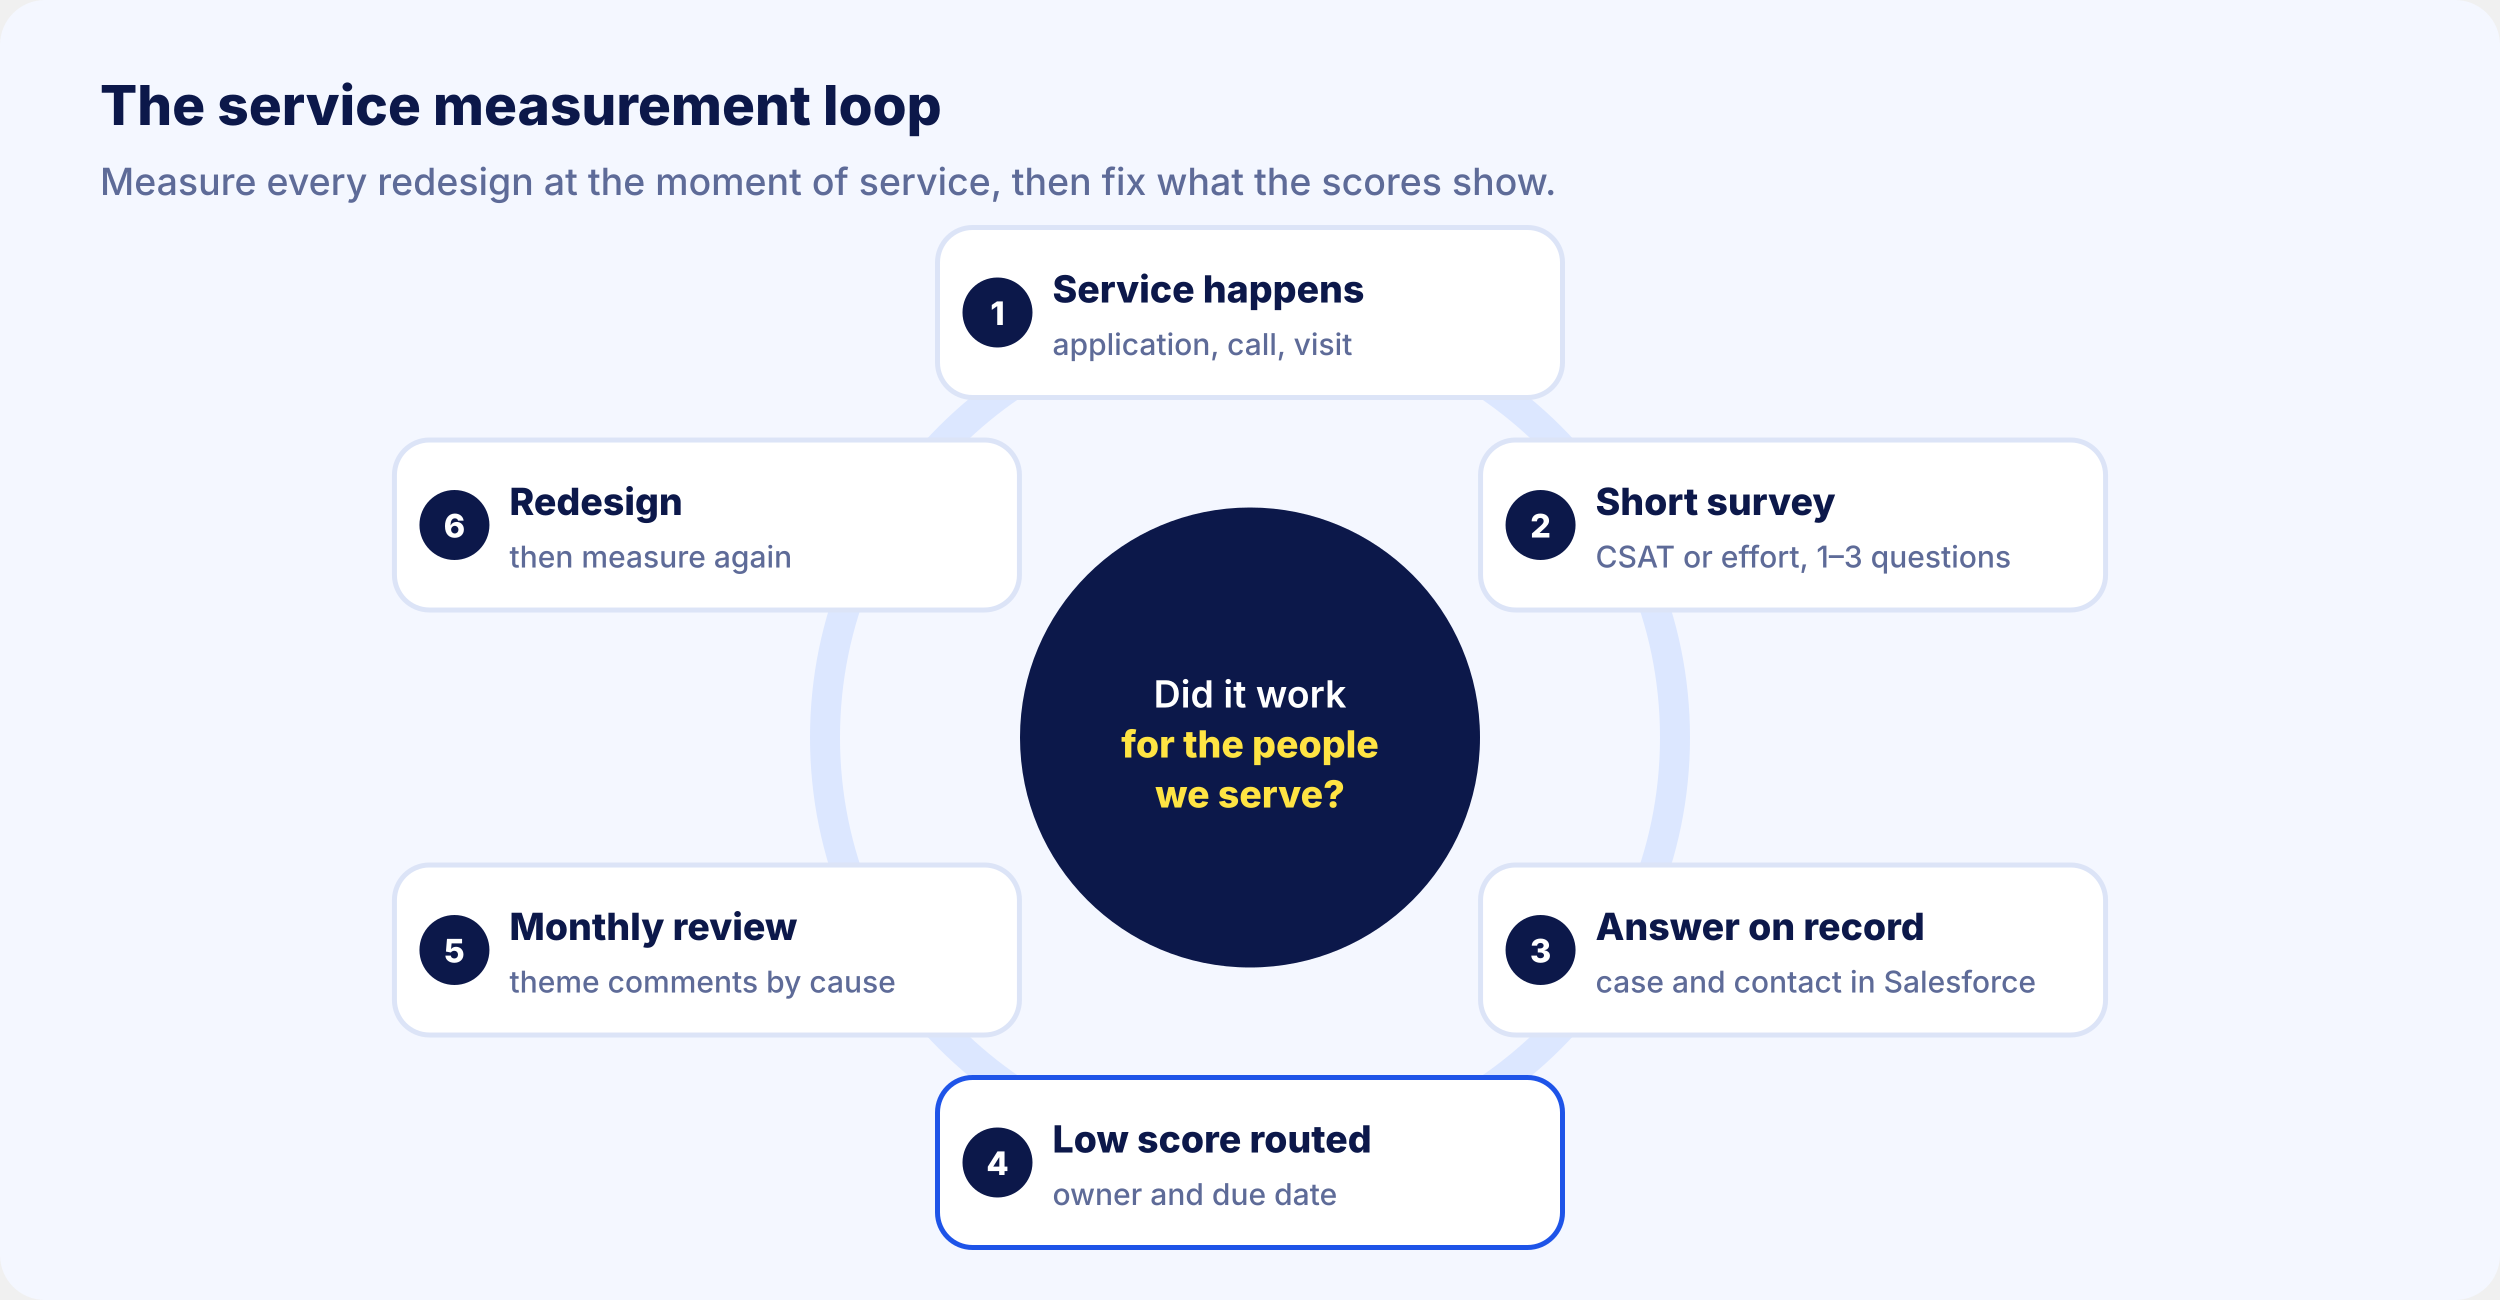
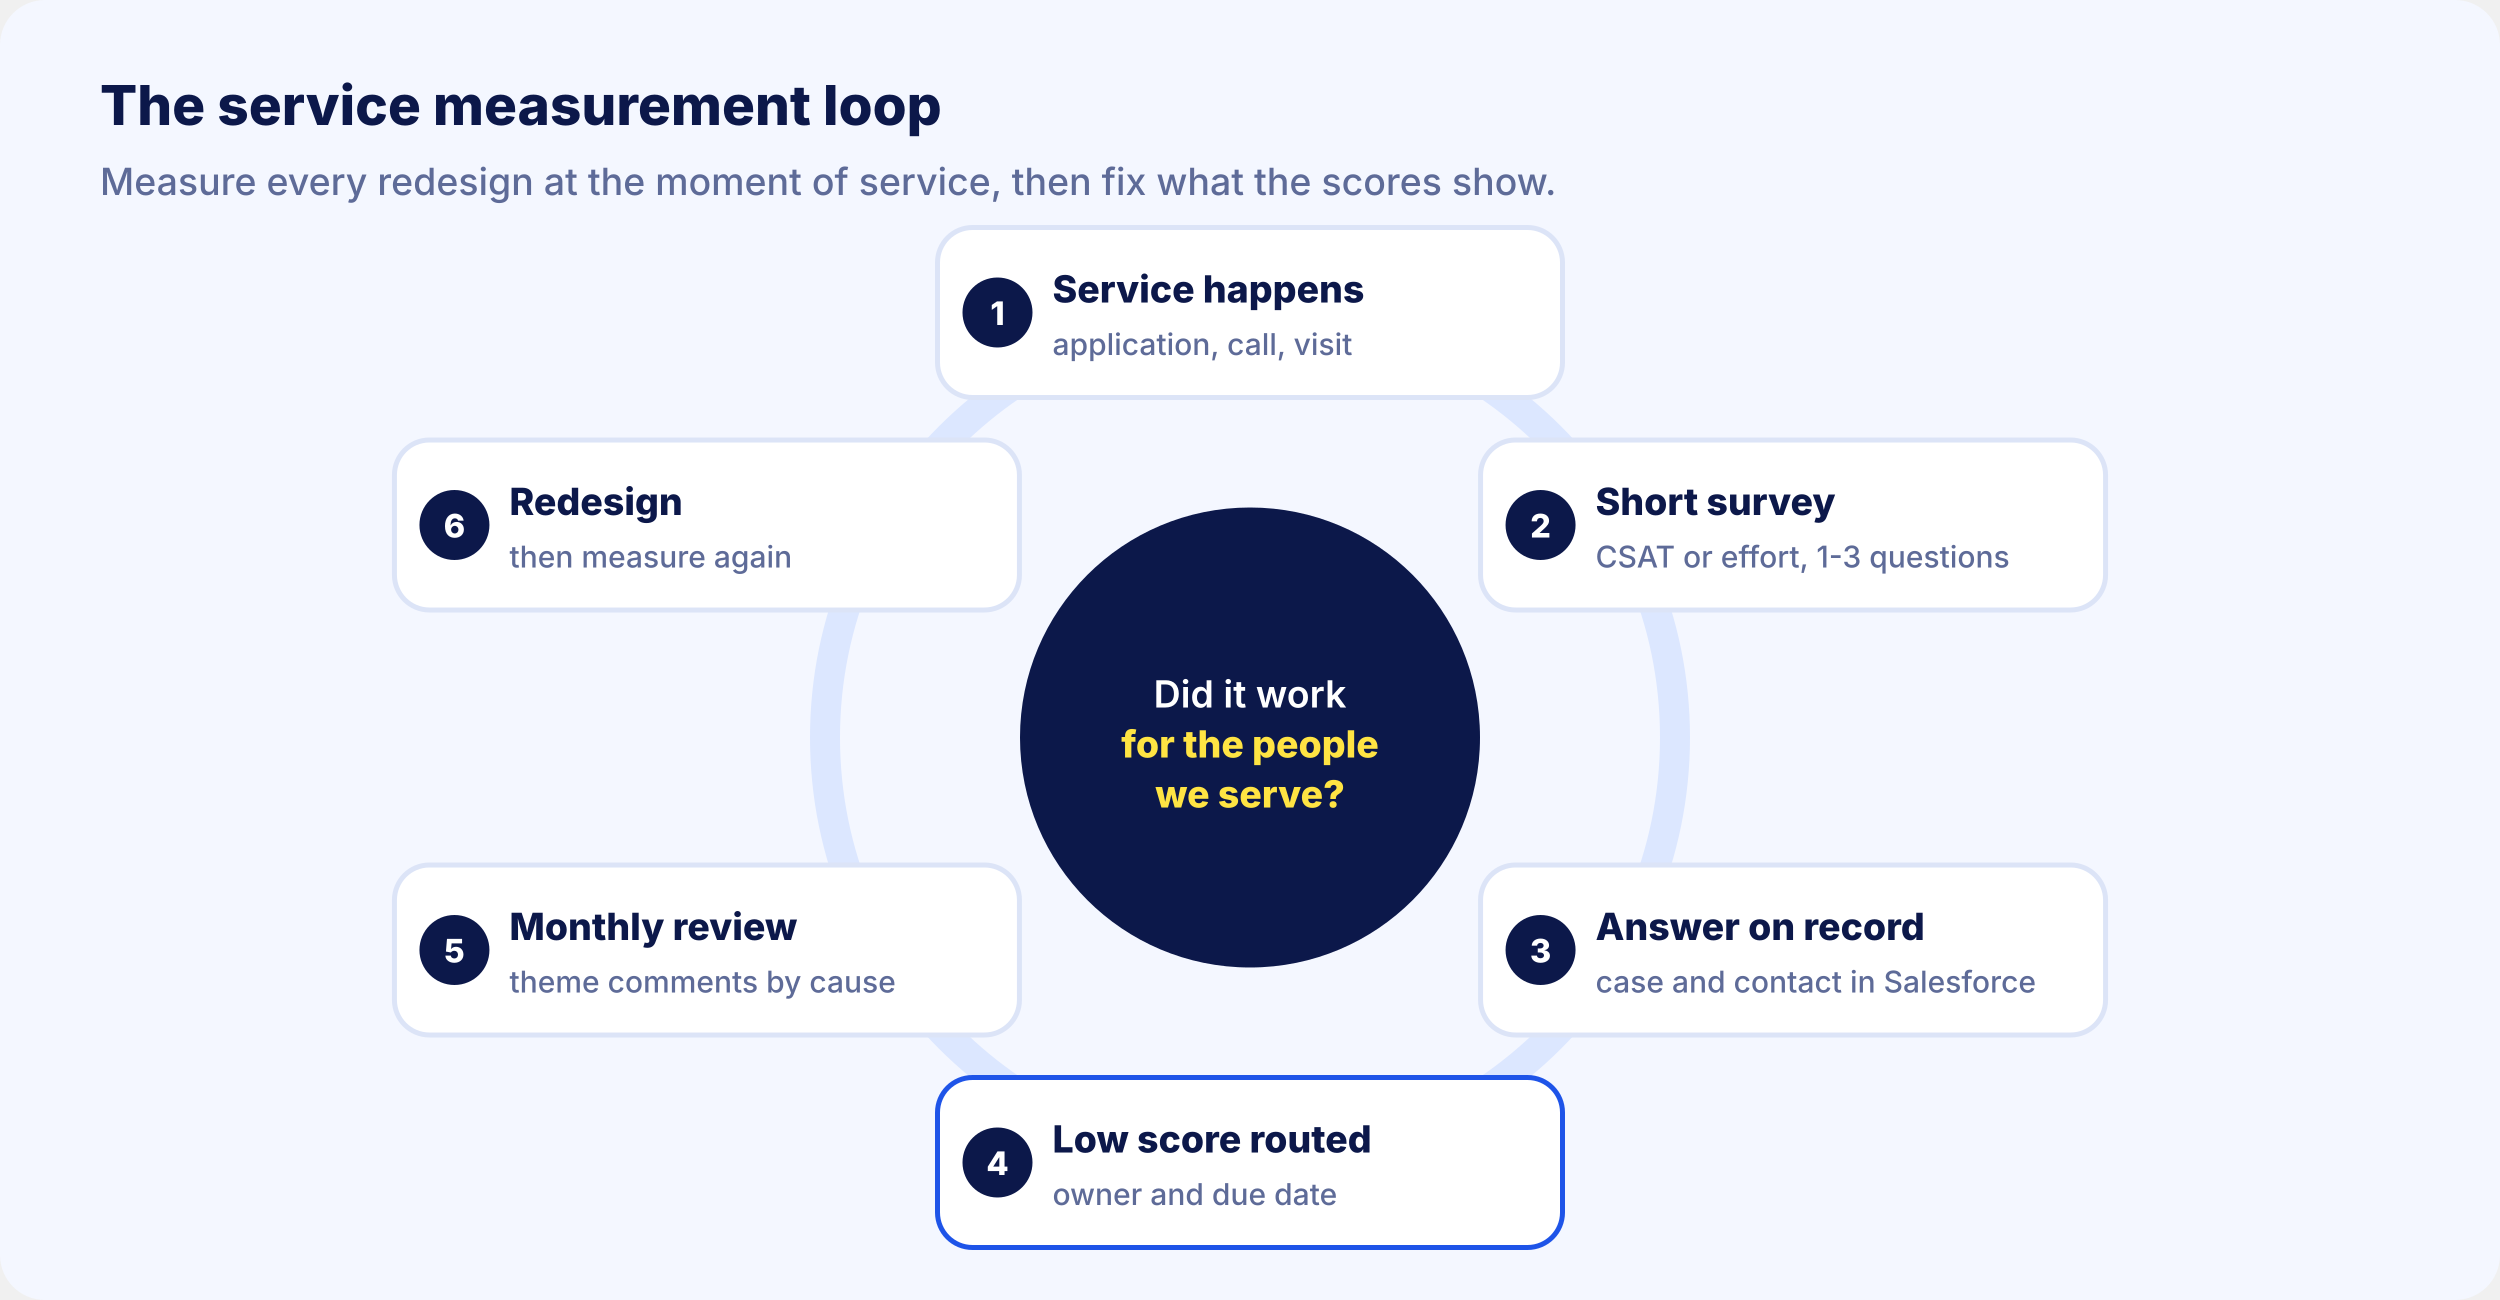
<svg xmlns="http://www.w3.org/2000/svg" viewBox="0 0 1000 520" role="img" aria-label="A six-step loop: service happens, a short survey, the answer on the record, low scores routed, monthly review, redesign and measure again">
  <defs>
    <marker id="ah" viewBox="0 0 10 10" refX="8" refY="5" markerWidth="7" markerHeight="7" orient="auto-start-reverse">
      <path d="M0 0L10 5L0 10z" fill="#1E54E8" />
    </marker>
    <marker id="ahs" viewBox="0 0 10 10" refX="9" refY="5" markerWidth="4" markerHeight="4" orient="auto">
      <path d="M0 0L10 5L0 10z" fill="#1E54E8" />
    </marker>
    <marker id="aha" viewBox="0 0 10 10" refX="8" refY="5" markerWidth="5" markerHeight="5" orient="auto-start-reverse">
      <path d="M0 0L10 5L0 10z" fill="#E9A52B" />
    </marker>
    <marker id="ahr" viewBox="0 0 10 10" refX="8" refY="5" markerWidth="6" markerHeight="6" orient="auto-start-reverse">
      <path d="M0 0L10 5L0 10z" fill="#EB5757" />
    </marker>
    <marker id="ahg" viewBox="0 0 10 10" refX="8" refY="5" markerWidth="6" markerHeight="6" orient="auto-start-reverse">
      <path d="M0 0L10 5L0 10z" fill="#23A96A" />
    </marker>
  </defs>
  <rect width="1000" height="520" rx="18" fill="#F4F7FF" />
  <text x="40" y="50" font-size="22" font-weight="800" fill="#0C184A" text-anchor="start" font-family="Inter, Arial, sans-serif">The service measurement loop</text>
  <text x="40" y="78" font-size="15" font-weight="500" fill="#5E6B98" text-anchor="start" font-family="Inter, Arial, sans-serif">Measure every redesign at the moment of service, then fix what the scores show.</text>
  <circle cx="500" cy="295" r="170" fill="none" stroke="#DCE7FF" stroke-width="12" />
  <rect x="375.0" y="91.0" width="250" height="68" rx="14" fill="#FFFFFF" stroke="#DCE4F7" stroke-width="2" />
  <circle cx="399.0" cy="125.0" r="14" fill="#0C184A" />
  <text x="399.0" y="130.0" font-size="13" font-weight="800" fill="#FFFFFF" text-anchor="middle" font-family="Inter, Arial, sans-serif">1</text>
  <text x="421.0" y="121.0" font-size="15" font-weight="800" fill="#0C184A" text-anchor="start" font-family="Inter, Arial, sans-serif">Service happens</text>
  <text x="421.0" y="142.0" font-size="12" font-weight="500" fill="#5E6B98" text-anchor="start" font-family="Inter, Arial, sans-serif">application, call, visit</text>
  <rect x="592.224" y="176.0" width="250" height="68" rx="14" fill="#FFFFFF" stroke="#DCE4F7" stroke-width="2" />
  <circle cx="616.224" cy="210.0" r="14" fill="#0C184A" />
  <text x="616.224" y="215.0" font-size="13" font-weight="800" fill="#FFFFFF" text-anchor="middle" font-family="Inter, Arial, sans-serif">2</text>
  <text x="638.224" y="206.0" font-size="15" font-weight="800" fill="#0C184A" text-anchor="start" font-family="Inter, Arial, sans-serif">Short survey</text>
-   <text x="638.224" y="227.0" font-size="12" font-weight="500" fill="#5E6B98" text-anchor="start" font-family="Inter, Arial, sans-serif">CSAT or effort, 1–3 questions</text>
+   <text x="638.224" y="227.0" font-size="12" font-weight="500" fill="#5E6B98" text-anchor="start" font-family="Inter, Arial, sans-serif">CSAT or effort, 1-3 questions</text>
  <rect x="592.224" y="346.0" width="250" height="68" rx="14" fill="#FFFFFF" stroke="#DCE4F7" stroke-width="2" />
  <circle cx="616.224" cy="380.0" r="14" fill="#0C184A" />
  <text x="616.224" y="385.0" font-size="13" font-weight="800" fill="#FFFFFF" text-anchor="middle" font-family="Inter, Arial, sans-serif">3</text>
  <text x="638.224" y="376.0" font-size="15" font-weight="800" fill="#0C184A" text-anchor="start" font-family="Inter, Arial, sans-serif">Answer on record</text>
  <text x="638.224" y="397.0" font-size="12" font-weight="500" fill="#5E6B98" text-anchor="start" font-family="Inter, Arial, sans-serif">case and contact in Salesforce</text>
  <rect x="375.0" y="431.0" width="250" height="68" rx="14" fill="#FFFFFF" stroke="#1E54E8" stroke-width="2" />
  <circle cx="399.0" cy="465.0" r="14" fill="#0C184A" />
  <text x="399.0" y="470.0" font-size="13" font-weight="800" fill="#FFFFFF" text-anchor="middle" font-family="Inter, Arial, sans-serif">4</text>
  <text x="421.0" y="461.0" font-size="15" font-weight="800" fill="#0C184A" text-anchor="start" font-family="Inter, Arial, sans-serif">Low score routed</text>
  <text x="421.0" y="482.0" font-size="12" font-weight="500" fill="#5E6B98" text-anchor="start" font-family="Inter, Arial, sans-serif">owner and due date</text>
  <rect x="157.776" y="346.0" width="250" height="68" rx="14" fill="#FFFFFF" stroke="#DCE4F7" stroke-width="2" />
  <circle cx="181.776" cy="380.0" r="14" fill="#0C184A" />
  <text x="181.776" y="385.0" font-size="13" font-weight="800" fill="#FFFFFF" text-anchor="middle" font-family="Inter, Arial, sans-serif">5</text>
  <text x="203.776" y="376.0" font-size="15" font-weight="800" fill="#0C184A" text-anchor="start" font-family="Inter, Arial, sans-serif">Monthly review</text>
  <text x="203.776" y="397.0" font-size="12" font-weight="500" fill="#5E6B98" text-anchor="start" font-family="Inter, Arial, sans-serif">theme comments by cause</text>
  <rect x="157.776" y="176.0" width="250" height="68" rx="14" fill="#FFFFFF" stroke="#DCE4F7" stroke-width="2" />
  <circle cx="181.776" cy="210.0" r="14" fill="#0C184A" />
  <text x="181.776" y="215.0" font-size="13" font-weight="800" fill="#FFFFFF" text-anchor="middle" font-family="Inter, Arial, sans-serif">6</text>
  <text x="203.776" y="206.0" font-size="15" font-weight="800" fill="#0C184A" text-anchor="start" font-family="Inter, Arial, sans-serif">Redesign</text>
  <text x="203.776" y="227.0" font-size="12" font-weight="500" fill="#5E6B98" text-anchor="start" font-family="Inter, Arial, sans-serif">then measure again</text>
  <circle cx="500" cy="295" r="92" fill="#0C184A" />
  <text x="500" y="283" font-size="15" font-weight="600" fill="#FFFFFF" text-anchor="middle" font-family="Inter, Arial, sans-serif">Did it work</text>
  <text x="500" y="303" font-size="15" font-weight="800" fill="#FFE443" text-anchor="middle" font-family="Inter, Arial, sans-serif">for the people</text>
  <text x="500" y="323" font-size="15" font-weight="800" fill="#FFE443" text-anchor="middle" font-family="Inter, Arial, sans-serif">we serve?</text>
</svg>
